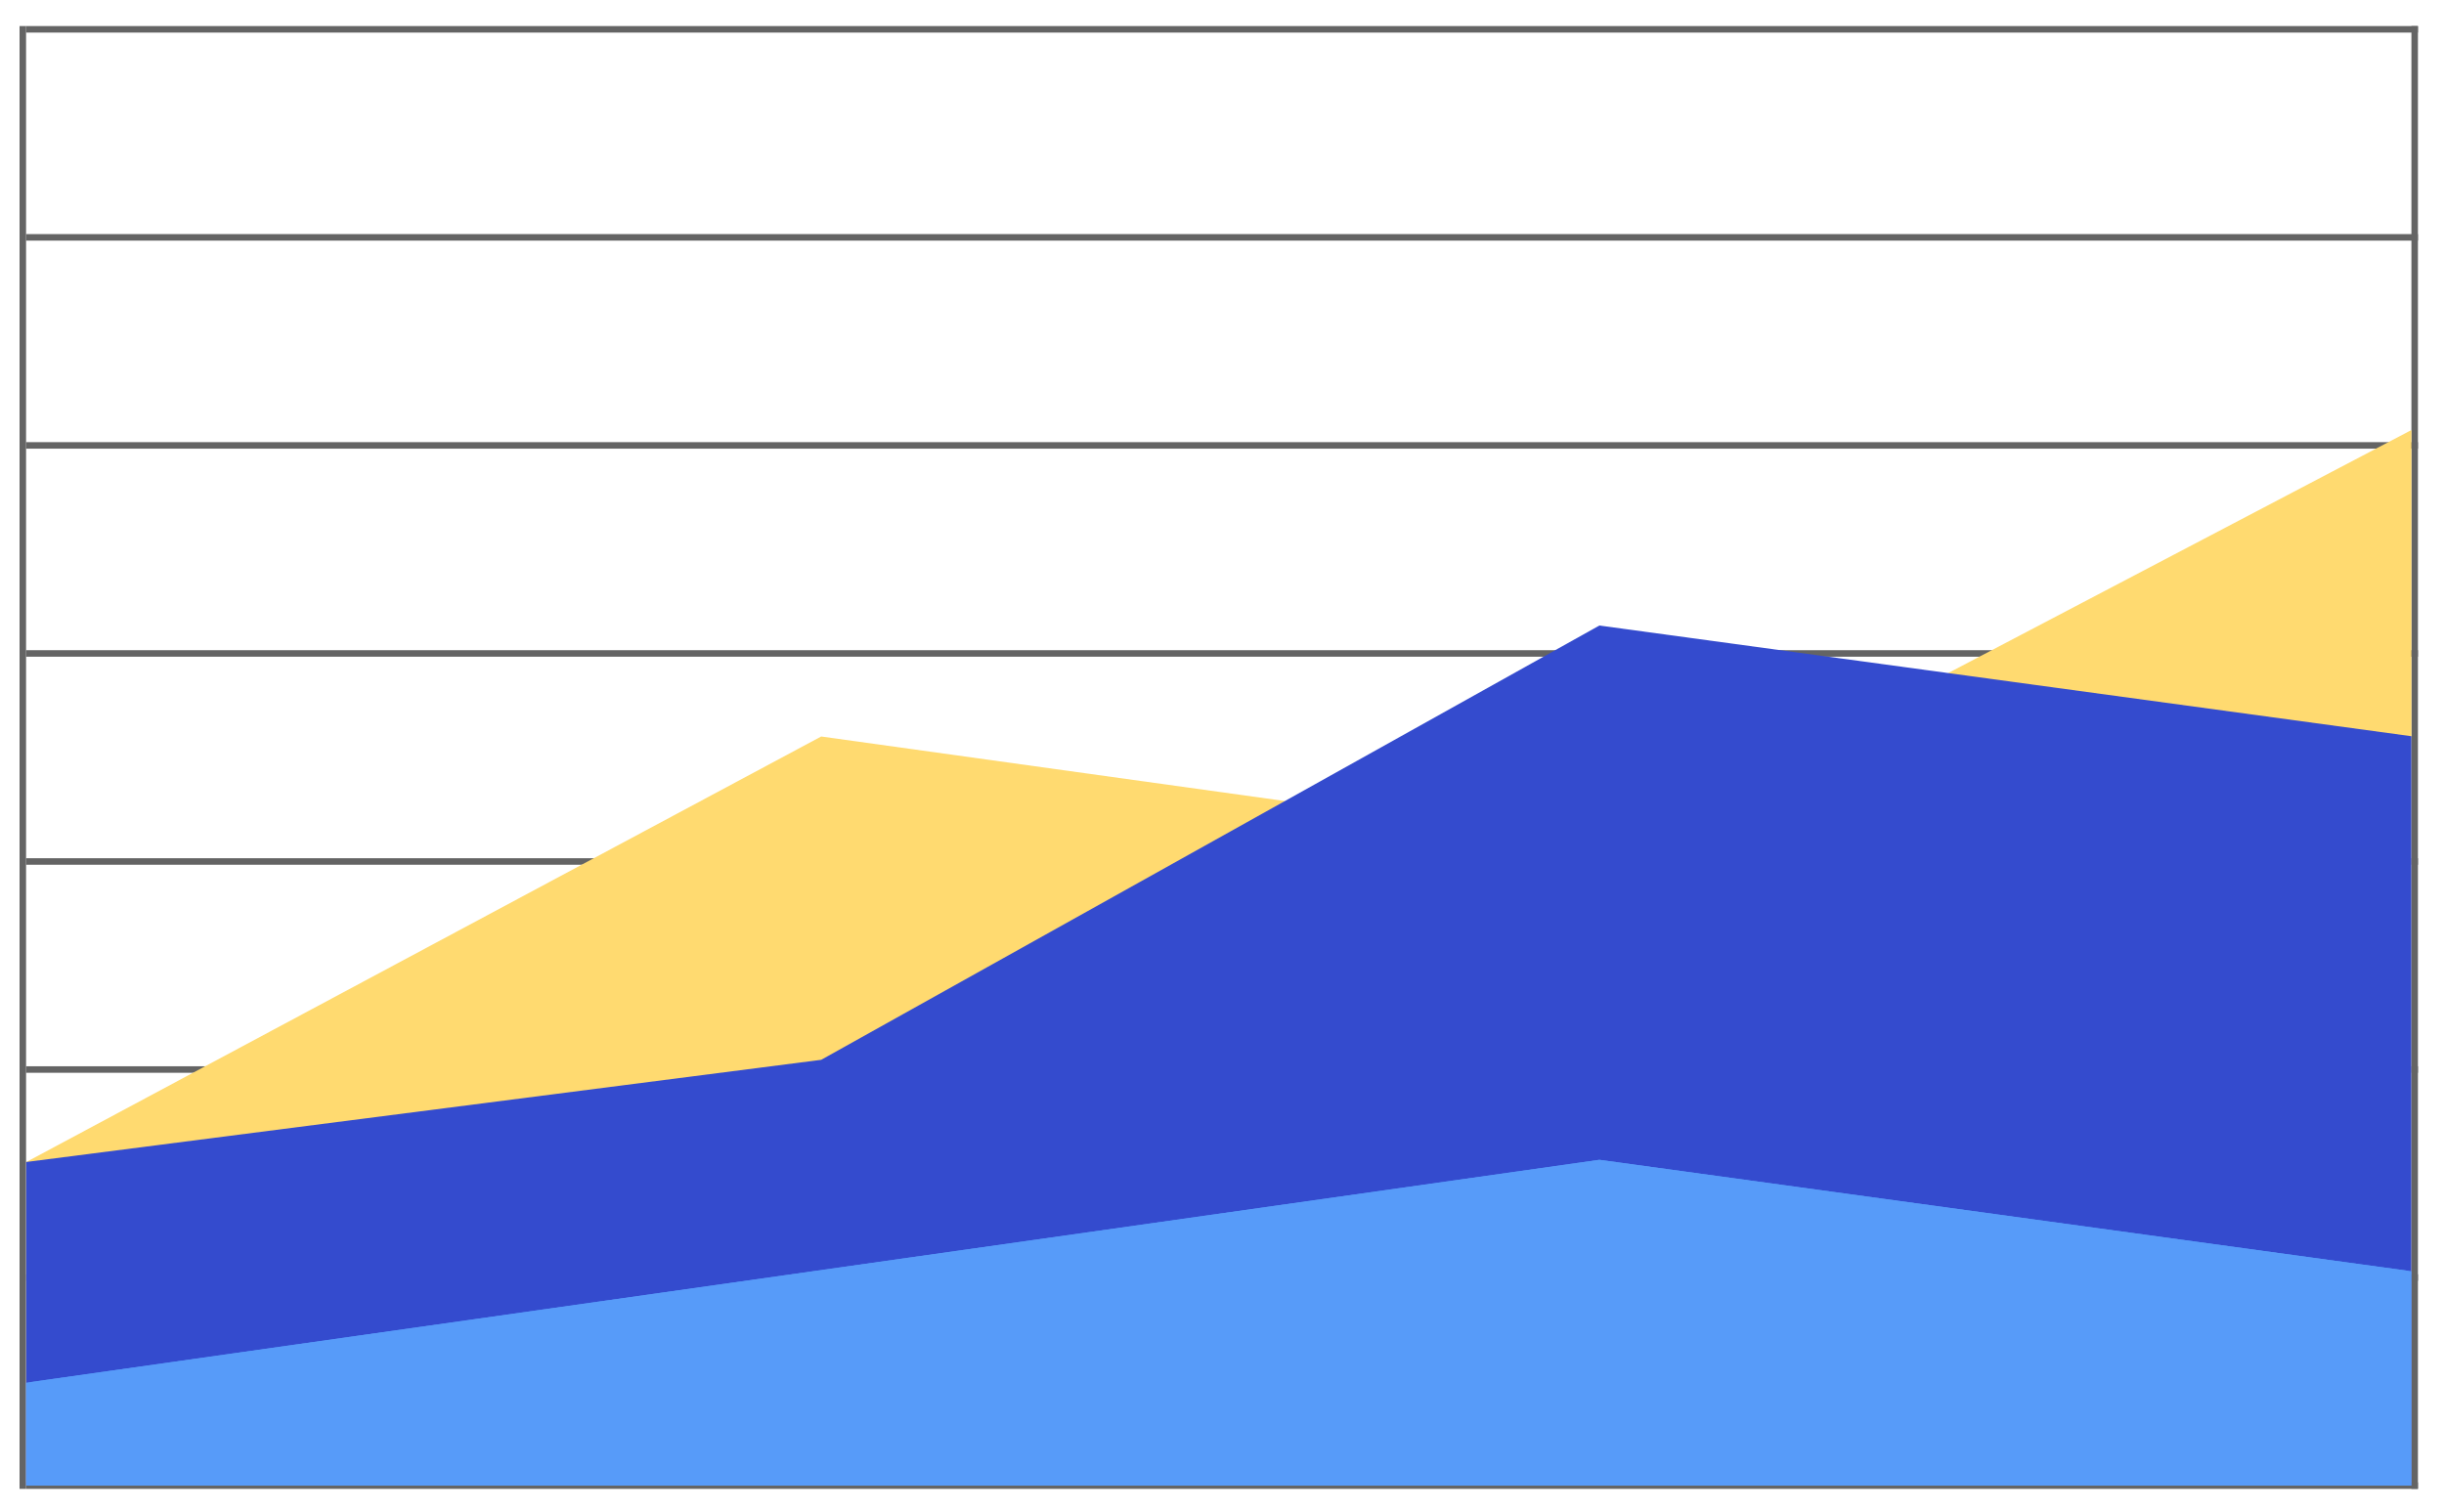
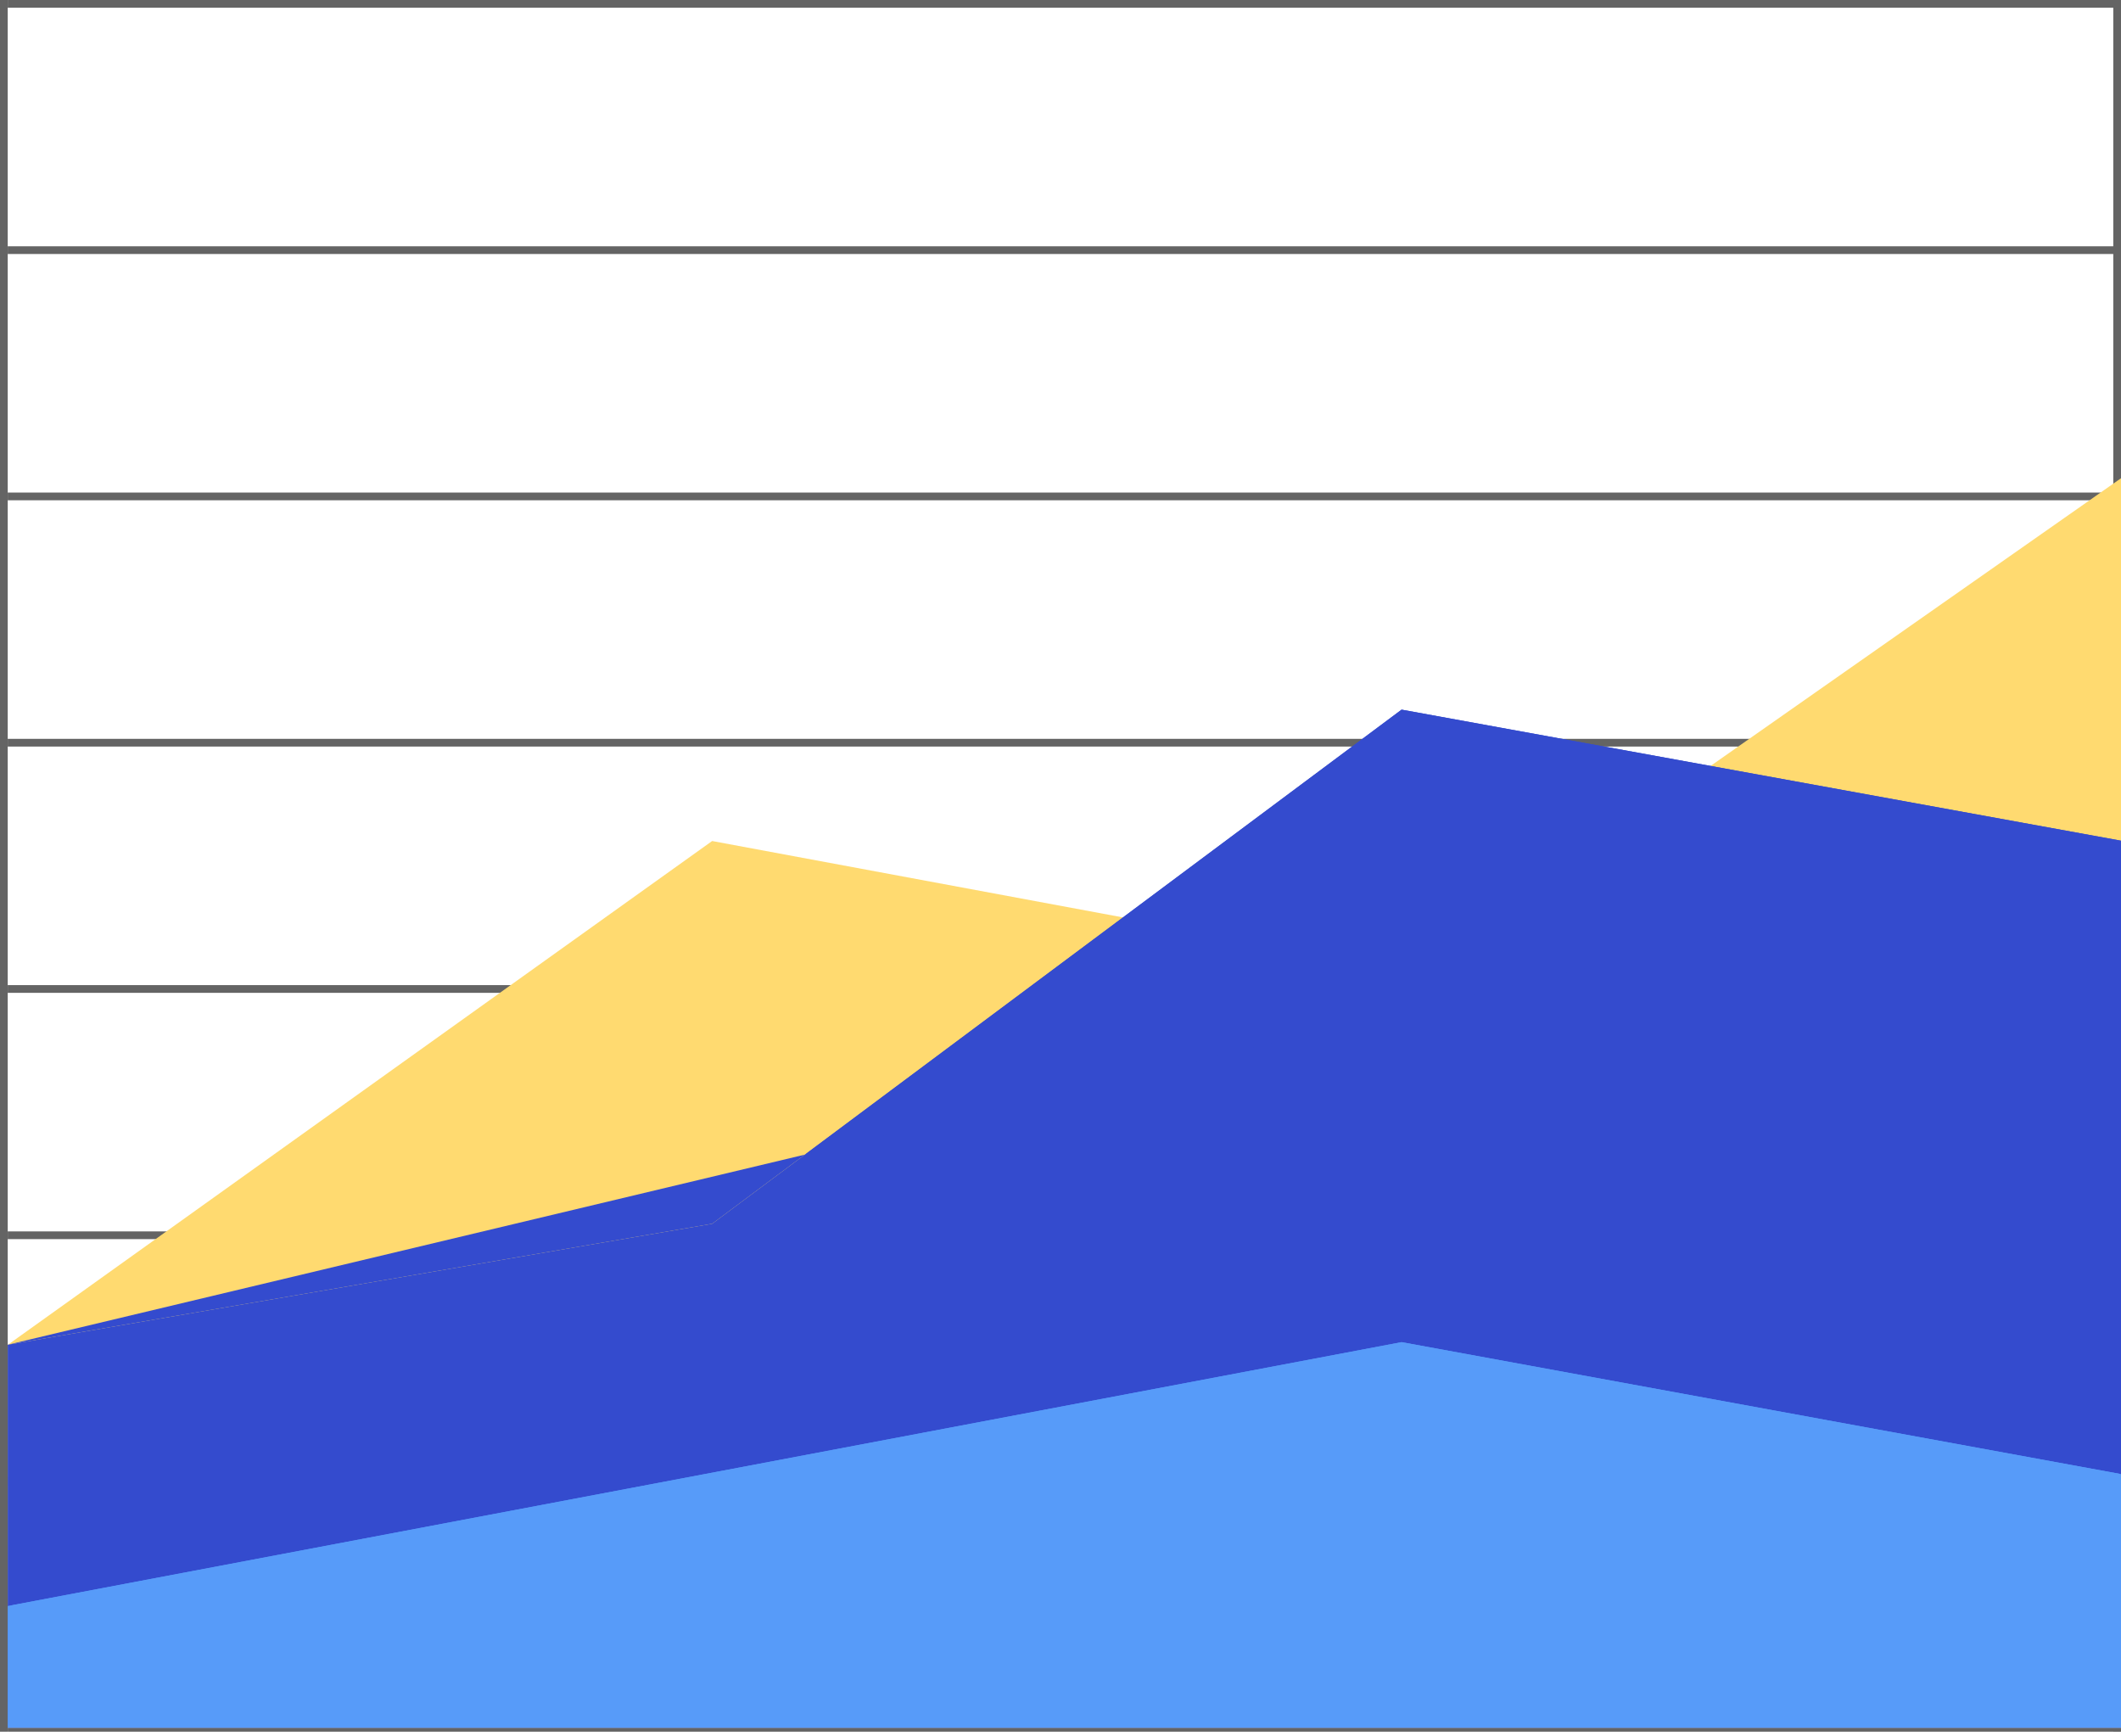
- <svg xmlns="http://www.w3.org/2000/svg" width="375" height="232" viewBox="0 0 375 232" fill="none">
-   <line x1="4" y1="4.5" x2="371" y2="4.5" stroke="#646464" />
-   <line x1="4" y1="36.429" x2="371" y2="36.429" stroke="#646464" />
-   <line x1="4" y1="68.357" x2="371" y2="68.357" stroke="#646464" />
-   <line x1="4" y1="100.286" x2="371" y2="100.286" stroke="#646464" />
-   <line x1="4" y1="132.214" x2="371" y2="132.214" stroke="#646464" />
-   <line x1="4" y1="164.143" x2="371" y2="164.143" stroke="#646464" />
-   <line x1="4" y1="196.071" x2="371" y2="196.071" stroke="#646464" />
-   <line x1="4" y1="228" x2="371" y2="228" stroke="#646464" />
-   <line x1="3.5" y1="228.5" x2="3.5" y2="4" stroke="#646464" />
-   <line x1="370.5" y1="228.5" x2="370.5" y2="4" stroke="#646464" />
-   <path fill-rule="evenodd" clip-rule="evenodd" d="M4 178.355L126 113.032L248 130.016L370 66V228H4V178.355Z" fill="#FFDA70" />
-   <path fill-rule="evenodd" clip-rule="evenodd" d="M4 178.337L126 162.653L245.404 96L370 112.99V228H4V178.337Z" fill="#344BCE" />
-   <path fill-rule="evenodd" clip-rule="evenodd" d="M4 212.211L245.404 178L370 195.105V228H4V212.211Z" fill="#579BF9" />
-   <path fill-rule="evenodd" clip-rule="evenodd" d="M4 212.211L245.404 178L370 195.105" fill="#579BF9" />
+ <svg xmlns="http://www.w3.org/2000/svg" width="275" height="225" viewBox="0 0 275 225" fill="none">
+   <line x1="1" y1="0.5" x2="275" y2="0.5" stroke="#646464" />
+   <line x1="1" y1="32.429" x2="275" y2="32.429" stroke="#646464" />
+   <line x1="1" y1="64.357" x2="275" y2="64.357" stroke="#646464" />
+   <line x1="1" y1="96.286" x2="275" y2="96.286" stroke="#646464" />
+   <line x1="1" y1="128.214" x2="275" y2="128.214" stroke="#646464" />
+   <line x1="1" y1="160.143" x2="275" y2="160.143" stroke="#646464" />
+   <line x1="1" y1="192.071" x2="275" y2="192.071" stroke="#646464" />
+   <line x1="1" y1="224" x2="275" y2="224" stroke="#646464" />
+   <line x1="0.5" y1="224.5" x2="0.5" stroke="#646464" />
+   <line x1="274.5" y1="224.5" x2="274.5" stroke="#646464" />
+   <path fill-rule="evenodd" clip-rule="evenodd" d="M1 174.355L92.333 109.032L183.667 126.016L275 62V224H1V174.355Z" fill="#FFDA70" />
+   <path fill-rule="evenodd" clip-rule="evenodd" d="M1 174.337L92.333 158.653L181.723 92L275 108.99V224H1V174.337Z" fill="#344BCE" />
+   <path fill-rule="evenodd" clip-rule="evenodd" d="M1 174.337L92.333 158.653L181.723 92L275 108.99" fill="#344BCE" />
+   <path fill-rule="evenodd" clip-rule="evenodd" d="M1 208.211L181.723 174L275 191.105V224H1V208.211Z" fill="#579BF9" />
+   <path fill-rule="evenodd" clip-rule="evenodd" d="M1 208.211L181.723 174L275 191.105" fill="#579BF9" />
</svg>
